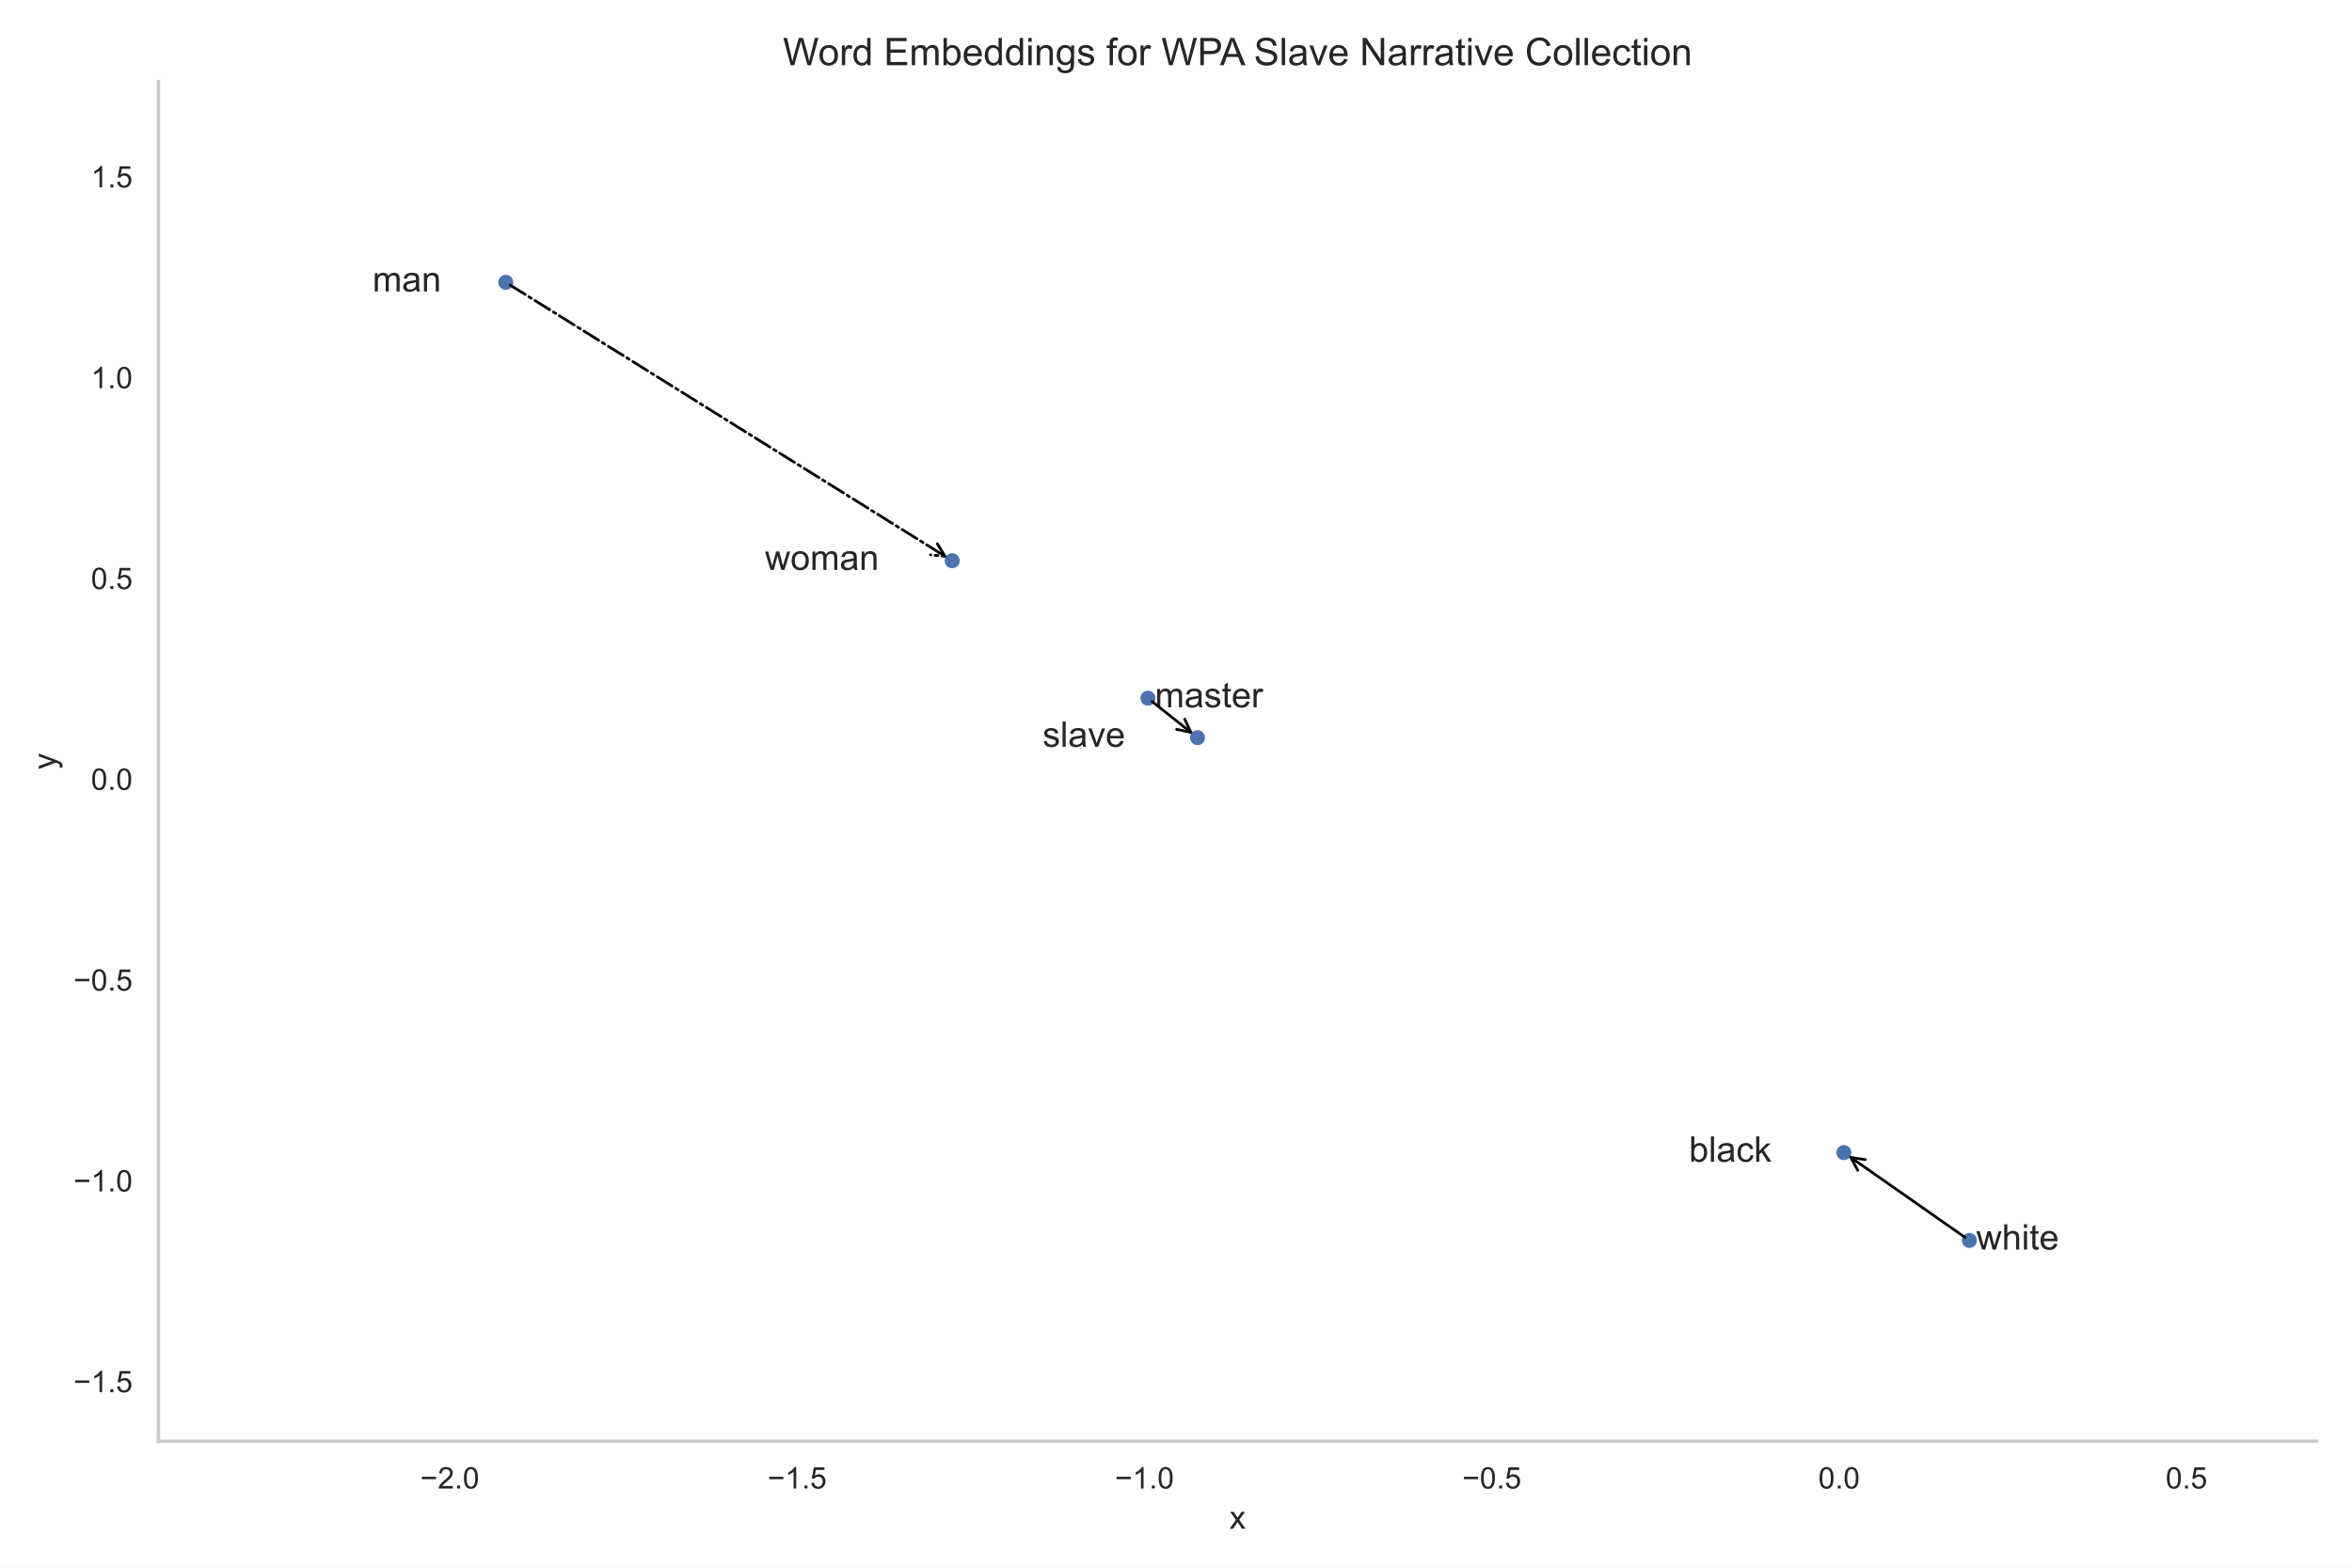
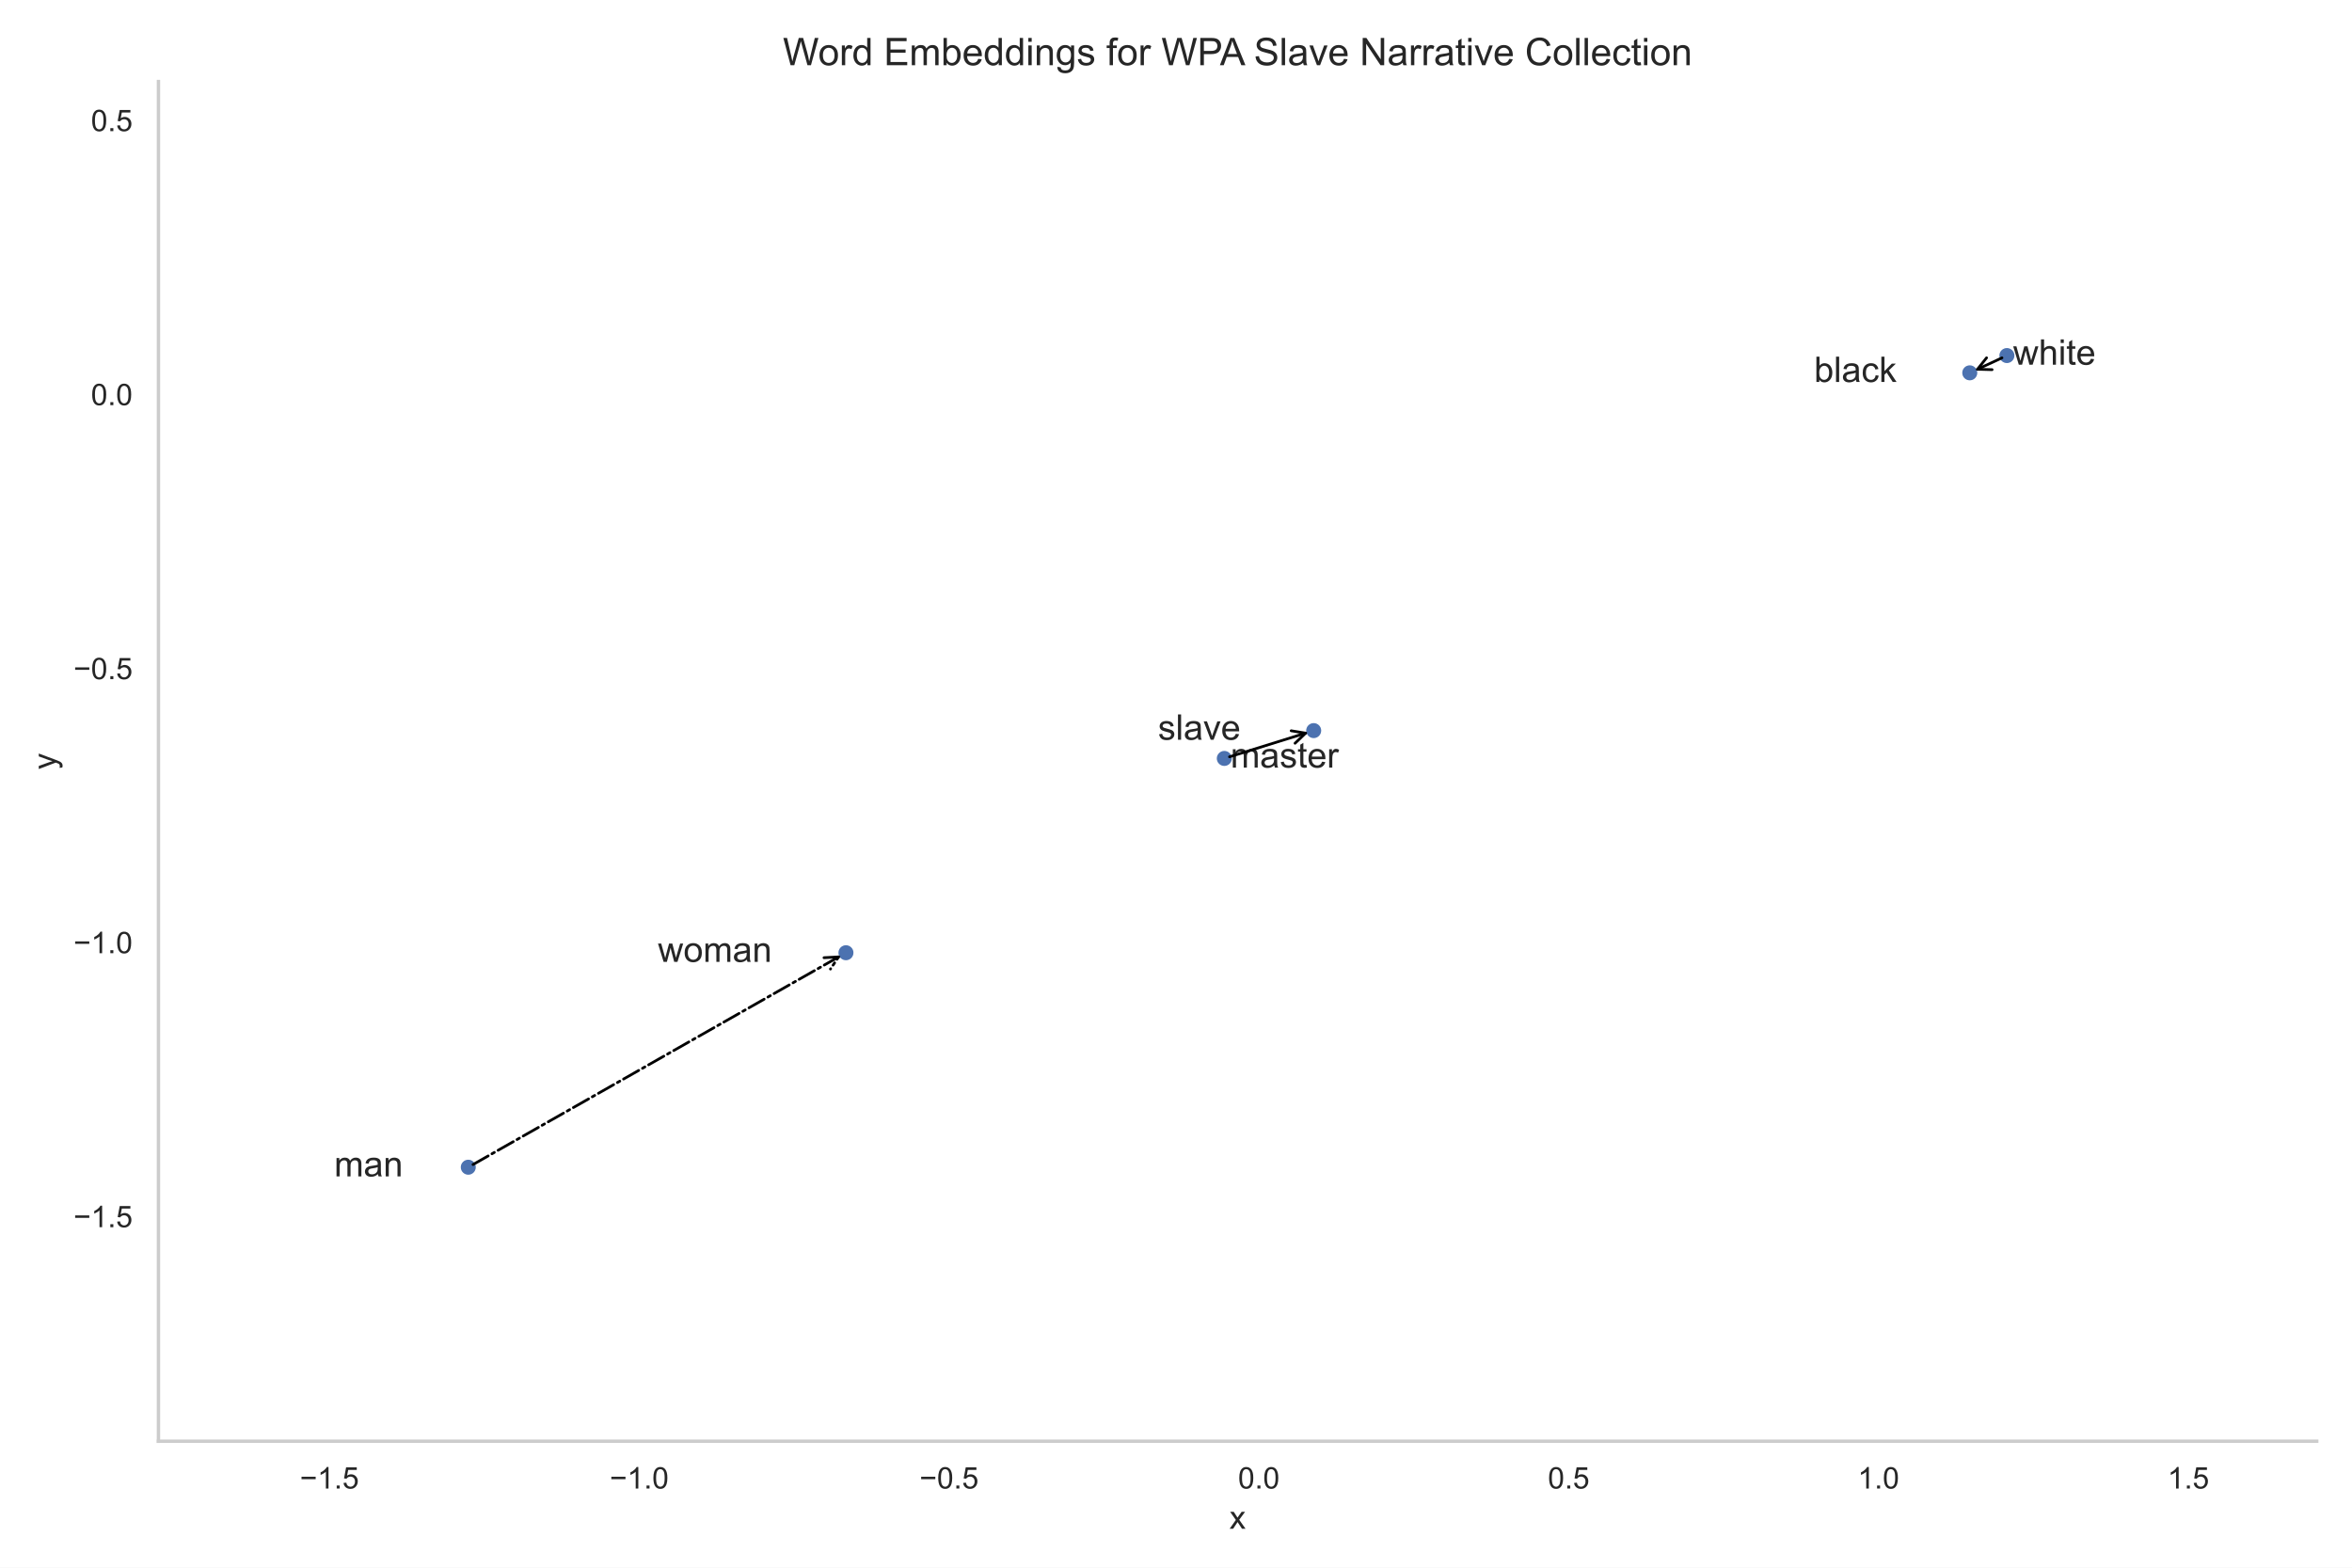
<svg xmlns="http://www.w3.org/2000/svg" xmlns:xlink="http://www.w3.org/1999/xlink" width="864pt" height="576pt" viewBox="0 0 864 576" version="1.1">
  <defs>
    <style type="text/css">*{stroke-linejoin: round; stroke-linecap: butt}</style>
  </defs>
  <g id="figure_1">
    <g id="patch_1">
      <path d="M 0 576  L 864 576  L 864 0  L 0 0  z " style="fill: #ffffff" />
    </g>
    <g id="axes_1">
      <g id="patch_2">
        <path d="M 58.21 529.54  L 851.04 529.54  L 851.04 29.96  L 58.21 29.96  z " style="fill: #ffffff" />
      </g>
      <g id="matplotlib.axis_1">
        <g id="xtick_1">
          <g id="text_1">
-             <g style="fill: #262626" transform="translate(154.3795 546.9136)scale(0.11 -0.11)">
+             <g style="fill: #262626" transform="translate(110.1523 546.9136)scale(0.11 -0.11)">
              <defs>
                <path id="ArialMT-2212" d="M 3381 1997  L 356 1997  L 356 2522  L 3381 2522  L 3381 1997  z " transform="scale(0.015625)" />
-                 <path id="ArialMT-32" d="M 3222 541  L 3222 0  L 194 0  Q 188 203 259 391  Q 375 700 629 1000  Q 884 1300 1366 1694  Q 2113 2306 2375 2664  Q 2638 3022 2638 3341  Q 2638 3675 2398 3904  Q 2159 4134 1775 4134  Q 1369 4134 1125 3890  Q 881 3647 878 3216  L 300 3275  Q 359 3922 746 4261  Q 1134 4600 1788 4600  Q 2447 4600 2831 4234  Q 3216 3869 3216 3328  Q 3216 3053 3103 2787  Q 2991 2522 2730 2228  Q 2469 1934 1863 1422  Q 1356 997 1212 845  Q 1069 694 975 541  L 3222 541  z " transform="scale(0.015625)" />
+                 <path id="ArialMT-31" d="M 2384 0  L 1822 0  L 1822 3584  Q 1619 3391 1289 3197  Q 959 3003 697 2906  L 697 3450  Q 1169 3672 1522 3987  Q 1875 4303 2022 4600  L 2384 4600  L 2384 0  z " transform="scale(0.015625)" />
                <path id="ArialMT-2e" d="M 581 0  L 581 641  L 1222 641  L 1222 0  L 581 0  z " transform="scale(0.015625)" />
+                 <path id="ArialMT-35" d="M 266 1200  L 856 1250  Q 922 819 1161 601  Q 1400 384 1738 384  Q 2144 384 2425 690  Q 2706 997 2706 1503  Q 2706 1984 2436 2262  Q 2166 2541 1728 2541  Q 1456 2541 1237 2417  Q 1019 2294 894 2097  L 366 2166  L 809 4519  L 3088 4519  L 3088 3981  L 1259 3981  L 1013 2750  Q 1425 3038 1878 3038  Q 2478 3038 2890 2622  Q 3303 2206 3303 1553  Q 3303 931 2941 478  Q 2500 -78 1738 -78  Q 1113 -78 717 272  Q 322 622 266 1200  z " transform="scale(0.015625)" />
+               </defs>
+               <use xlink:href="#ArialMT-2212" />
+               <use xlink:href="#ArialMT-31" x="58.398" />
+               <use xlink:href="#ArialMT-2e" x="114.014" />
+               <use xlink:href="#ArialMT-35" x="141.797" />
+             </g>
+           </g>
+         </g>
+         <g id="xtick_2">
+           <g id="text_2">
+             <g style="fill: #262626" transform="translate(223.963 546.9136)scale(0.11 -0.11)">
+               <defs>
                <path id="ArialMT-30" d="M 266 2259  Q 266 3072 433 3567  Q 600 4063 929 4331  Q 1259 4600 1759 4600  Q 2128 4600 2406 4451  Q 2684 4303 2865 4023  Q 3047 3744 3150 3342  Q 3253 2941 3253 2259  Q 3253 1453 3087 958  Q 2922 463 2592 192  Q 2263 -78 1759 -78  Q 1097 -78 719 397  Q 266 969 266 2259  z M 844 2259  Q 844 1131 1108 757  Q 1372 384 1759 384  Q 2147 384 2411 759  Q 2675 1134 2675 2259  Q 2675 3391 2411 3762  Q 2147 4134 1753 4134  Q 1366 4134 1134 3806  Q 844 3388 844 2259  z " transform="scale(0.015625)" />
              </defs>
              <use xlink:href="#ArialMT-2212" />
-               <use xlink:href="#ArialMT-32" x="58.398" />
+               <use xlink:href="#ArialMT-31" x="58.398" />
              <use xlink:href="#ArialMT-2e" x="114.014" />
              <use xlink:href="#ArialMT-30" x="141.797" />
-             </g>
-           </g>
-         </g>
-         <g id="xtick_2">
-           <g id="text_2">
-             <g style="fill: #262626" transform="translate(281.9705 546.9136)scale(0.11 -0.11)">
-               <defs>
-                 <path id="ArialMT-31" d="M 2384 0  L 1822 0  L 1822 3584  Q 1619 3391 1289 3197  Q 959 3003 697 2906  L 697 3450  Q 1169 3672 1522 3987  Q 1875 4303 2022 4600  L 2384 4600  L 2384 0  z " transform="scale(0.015625)" />
-                 <path id="ArialMT-35" d="M 266 1200  L 856 1250  Q 922 819 1161 601  Q 1400 384 1738 384  Q 2144 384 2425 690  Q 2706 997 2706 1503  Q 2706 1984 2436 2262  Q 2166 2541 1728 2541  Q 1456 2541 1237 2417  Q 1019 2294 894 2097  L 366 2166  L 809 4519  L 3088 4519  L 3088 3981  L 1259 3981  L 1013 2750  Q 1425 3038 1878 3038  Q 2478 3038 2890 2622  Q 3303 2206 3303 1553  Q 3303 931 2941 478  Q 2500 -78 1738 -78  Q 1113 -78 717 272  Q 322 622 266 1200  z " transform="scale(0.015625)" />
-               </defs>
-               <use xlink:href="#ArialMT-2212" />
-               <use xlink:href="#ArialMT-31" x="58.398" />
-               <use xlink:href="#ArialMT-2e" x="114.014" />
-               <use xlink:href="#ArialMT-35" x="141.797" />
            </g>
          </g>
        </g>
        <g id="xtick_3">
          <g id="text_3">
-             <g style="fill: #262626" transform="translate(409.5614 546.9136)scale(0.11 -0.11)">
-               <use xlink:href="#ArialMT-2212" />
-               <use xlink:href="#ArialMT-31" x="58.398" />
-               <use xlink:href="#ArialMT-2e" x="114.014" />
-               <use xlink:href="#ArialMT-30" x="141.797" />
+             <g style="fill: #262626" transform="translate(337.7737 546.9136)scale(0.11 -0.11)">
+               <use xlink:href="#ArialMT-2212" />
+               <use xlink:href="#ArialMT-30" x="58.398" />
+               <use xlink:href="#ArialMT-2e" x="114.014" />
+               <use xlink:href="#ArialMT-35" x="141.797" />
            </g>
          </g>
        </g>
        <g id="xtick_4">
          <g id="text_4">
-             <g style="fill: #262626" transform="translate(537.1524 546.9136)scale(0.11 -0.11)">
-               <use xlink:href="#ArialMT-2212" />
-               <use xlink:href="#ArialMT-30" x="58.398" />
-               <use xlink:href="#ArialMT-2e" x="114.014" />
-               <use xlink:href="#ArialMT-35" x="141.797" />
+             <g style="fill: #262626" transform="translate(454.7968 546.9136)scale(0.11 -0.11)">
+               <use xlink:href="#ArialMT-30" />
+               <use xlink:href="#ArialMT-2e" x="55.615" />
+               <use xlink:href="#ArialMT-30" x="83.398" />
            </g>
          </g>
        </g>
        <g id="xtick_5">
          <g id="text_5">
-             <g style="fill: #262626" transform="translate(667.9558 546.9136)scale(0.11 -0.11)">
+             <g style="fill: #262626" transform="translate(568.6075 546.9136)scale(0.11 -0.11)">
              <use xlink:href="#ArialMT-30" />
              <use xlink:href="#ArialMT-2e" x="55.615" />
-               <use xlink:href="#ArialMT-30" x="83.398" />
+               <use xlink:href="#ArialMT-35" x="83.398" />
            </g>
          </g>
        </g>
        <g id="xtick_6">
          <g id="text_6">
-             <g style="fill: #262626" transform="translate(795.5467 546.9136)scale(0.11 -0.11)">
-               <use xlink:href="#ArialMT-30" />
+             <g style="fill: #262626" transform="translate(682.4183 546.9136)scale(0.11 -0.11)">
+               <use xlink:href="#ArialMT-31" />
+               <use xlink:href="#ArialMT-2e" x="55.615" />
+               <use xlink:href="#ArialMT-30" x="83.398" />
+             </g>
+           </g>
+         </g>
+         <g id="xtick_7">
+           <g id="text_7">
+             <g style="fill: #262626" transform="translate(796.229 546.9136)scale(0.11 -0.11)">
+               <use xlink:href="#ArialMT-31" />
              <use xlink:href="#ArialMT-2e" x="55.615" />
              <use xlink:href="#ArialMT-35" x="83.398" />
            </g>
          </g>
        </g>
-         <g id="text_7">
+         <g id="text_8">
          <g style="fill: #262626" transform="translate(451.625 561.6892)scale(0.12 -0.12)">
            <defs>
              <path id="ArialMT-78" d="M 47 0  L 1259 1725  L 138 3319  L 841 3319  L 1350 2541  Q 1494 2319 1581 2169  Q 1719 2375 1834 2534  L 2394 3319  L 3066 3319  L 1919 1756  L 3153 0  L 2463 0  L 1781 1031  L 1600 1309  L 728 0  L 47 0  z " transform="scale(0.015625)" />
            </defs>
            <use xlink:href="#ArialMT-78" />
          </g>
        </g>
      </g>
      <g id="matplotlib.axis_2">
        <g id="ytick_1">
-           <g id="text_8">
-             <g style="fill: #262626" transform="translate(26.99531 511.5315)scale(0.11 -0.11)">
+           <g id="text_9">
+             <g style="fill: #262626" transform="translate(26.99531 450.8985)scale(0.11 -0.11)">
              <use xlink:href="#ArialMT-2212" />
              <use xlink:href="#ArialMT-31" x="58.398" />
              <use xlink:href="#ArialMT-2e" x="114.014" />
              <use xlink:href="#ArialMT-35" x="141.797" />
            </g>
          </g>
        </g>
        <g id="ytick_2">
-           <g id="text_9">
-             <g style="fill: #262626" transform="translate(26.99531 437.7555)scale(0.11 -0.11)">
+           <g id="text_10">
+             <g style="fill: #262626" transform="translate(26.99531 350.2192)scale(0.11 -0.11)">
              <use xlink:href="#ArialMT-2212" />
              <use xlink:href="#ArialMT-31" x="58.398" />
              <use xlink:href="#ArialMT-2e" x="114.014" />
              <use xlink:href="#ArialMT-30" x="141.797" />
            </g>
          </g>
        </g>
        <g id="ytick_3">
-           <g id="text_10">
-             <g style="fill: #262626" transform="translate(26.99531 363.9795)scale(0.11 -0.11)">
+           <g id="text_11">
+             <g style="fill: #262626" transform="translate(26.99531 249.5398)scale(0.11 -0.11)">
              <use xlink:href="#ArialMT-2212" />
              <use xlink:href="#ArialMT-30" x="58.398" />
              <use xlink:href="#ArialMT-2e" x="114.014" />
              <use xlink:href="#ArialMT-35" x="141.797" />
            </g>
          </g>
        </g>
        <g id="ytick_4">
-           <g id="text_11">
-             <g style="fill: #262626" transform="translate(33.42 290.2035)scale(0.11 -0.11)">
+           <g id="text_12">
+             <g style="fill: #262626" transform="translate(33.42 148.8605)scale(0.11 -0.11)">
              <use xlink:href="#ArialMT-30" />
              <use xlink:href="#ArialMT-2e" x="55.615" />
              <use xlink:href="#ArialMT-30" x="83.398" />
            </g>
          </g>
        </g>
        <g id="ytick_5">
-           <g id="text_12">
-             <g style="fill: #262626" transform="translate(33.42 216.4275)scale(0.11 -0.11)">
+           <g id="text_13">
+             <g style="fill: #262626" transform="translate(33.42 48.18119)scale(0.11 -0.11)">
              <use xlink:href="#ArialMT-30" />
              <use xlink:href="#ArialMT-2e" x="55.615" />
              <use xlink:href="#ArialMT-35" x="83.398" />
            </g>
          </g>
        </g>
-         <g id="ytick_6">
-           <g id="text_13">
-             <g style="fill: #262626" transform="translate(33.42 142.6515)scale(0.11 -0.11)">
-               <use xlink:href="#ArialMT-31" />
-               <use xlink:href="#ArialMT-2e" x="55.615" />
-               <use xlink:href="#ArialMT-30" x="83.398" />
-             </g>
-           </g>
-         </g>
-         <g id="ytick_7">
-           <g id="text_14">
-             <g style="fill: #262626" transform="translate(33.42 68.87555)scale(0.11 -0.11)">
-               <use xlink:href="#ArialMT-31" />
-               <use xlink:href="#ArialMT-2e" x="55.615" />
-               <use xlink:href="#ArialMT-35" x="83.398" />
-             </g>
-           </g>
-         </g>
-         <g id="text_15">
+         <g id="text_14">
          <g style="fill: #262626" transform="translate(20.46969 282.75)rotate(-90)scale(0.12 -0.12)">
            <defs>
              <path id="ArialMT-79" d="M 397 -1278  L 334 -750  Q 519 -800 656 -800  Q 844 -800 956 -737  Q 1069 -675 1141 -563  Q 1194 -478 1313 -144  Q 1328 -97 1363 -6  L 103 3319  L 709 3319  L 1400 1397  Q 1534 1031 1641 628  Q 1738 1016 1872 1384  L 2581 3319  L 3144 3319  L 1881 -56  Q 1678 -603 1566 -809  Q 1416 -1088 1222 -1217  Q 1028 -1347 759 -1347  Q 597 -1347 397 -1278  z " transform="scale(0.015625)" />
            </defs>
            <use xlink:href="#ArialMT-79" />
          </g>
        </g>
      </g>
      <g id="PathCollection_1">
        <defs>
-           <path id="m5bfdd19af2" d="M 0 3  C 0.796 3 1.559 2.684 2.121 2.121  C 2.684 1.559 3 0.796 3 0  C 3 -0.796 2.684 -1.559 2.121 -2.121  C 1.559 -2.684 0.796 -3 0 -3  C -0.796 -3 -1.559 -2.684 -2.121 -2.121  C -2.684 -1.559 -3 -0.796 -3 0  C -3 0.796 -2.684 1.559 -2.121 2.121  C -1.559 2.684 -0.796 3 0 3  z " style="stroke: #ffffff; stroke-width: 0.48" />
+           <path id="m651e67e401" d="M 0 3  C 0.796 3 1.559 2.684 2.121 2.121  C 2.684 1.559 3 0.796 3 0  C 3 -0.796 2.684 -1.559 2.121 -2.121  C 1.559 -2.684 0.796 -3 0 -3  C -0.796 -3 -1.559 -2.684 -2.121 -2.121  C -2.684 -1.559 -3 -0.796 -3 0  C -3 0.796 -2.684 1.559 -2.121 2.121  C -1.559 2.684 -0.796 3 0 3  z " style="stroke: #ffffff; stroke-width: 0.48" />
        </defs>
-         <g clip-path="url(#pef86736c5f)">
-           <use xlink:href="#m5bfdd19af2" x="723.449" y="455.764" style="fill: #4c72b0; stroke: #ffffff; stroke-width: 0.48" />
-           <use xlink:href="#m5bfdd19af2" x="439.91" y="271.022" style="fill: #4c72b0; stroke: #ffffff; stroke-width: 0.48" />
-           <use xlink:href="#m5bfdd19af2" x="421.686" y="256.53" style="fill: #4c72b0; stroke: #ffffff; stroke-width: 0.48" />
-           <use xlink:href="#m5bfdd19af2" x="677.337" y="423.486" style="fill: #4c72b0; stroke: #ffffff; stroke-width: 0.48" />
-           <use xlink:href="#m5bfdd19af2" x="185.801" y="103.736" style="fill: #4c72b0; stroke: #ffffff; stroke-width: 0.48" />
-           <use xlink:href="#m5bfdd19af2" x="349.783" y="206.021" style="fill: #4c72b0; stroke: #ffffff; stroke-width: 0.48" />
+         <g clip-path="url(#pf5abe531c2)">
+           <use xlink:href="#m651e67e401" x="737.229" y="130.639" style="fill: #4c72b0; stroke: #ffffff; stroke-width: 0.48" />
+           <use xlink:href="#m651e67e401" x="482.58" y="268.439" style="fill: #4c72b0; stroke: #ffffff; stroke-width: 0.48" />
+           <use xlink:href="#m651e67e401" x="449.75" y="278.664" style="fill: #4c72b0; stroke: #ffffff; stroke-width: 0.48" />
+           <use xlink:href="#m651e67e401" x="723.587" y="136.985" style="fill: #4c72b0; stroke: #ffffff; stroke-width: 0.48" />
+           <use xlink:href="#m651e67e401" x="172.021" y="428.861" style="fill: #4c72b0; stroke: #ffffff; stroke-width: 0.48" />
+           <use xlink:href="#m651e67e401" x="310.759" y="350.054" style="fill: #4c72b0; stroke: #ffffff; stroke-width: 0.48" />
        </g>
      </g>
      <g id="patch_3">
        <path d="M 58.21 529.54  L 58.21 29.96  " style="fill: none; stroke: #cccccc; stroke-width: 1.25; stroke-linejoin: miter; stroke-linecap: square" />
      </g>
      <g id="patch_4">
        <path d="M 58.21 529.54  L 851.04 529.54  " style="fill: none; stroke: #cccccc; stroke-width: 1.25; stroke-linejoin: miter; stroke-linecap: square" />
      </g>
-       <g id="text_16">
-         <g style="fill: #262626" transform="translate(726.0008 459.1247)scale(0.13 -0.13)">
+       <g id="text_15">
+         <g style="fill: #262626" transform="translate(739.5055 134)scale(0.13 -0.13)">
          <defs>
            <path id="ArialMT-77" d="M 1034 0  L 19 3319  L 600 3319  L 1128 1403  L 1325 691  Q 1338 744 1497 1375  L 2025 3319  L 2603 3319  L 3100 1394  L 3266 759  L 3456 1400  L 4025 3319  L 4572 3319  L 3534 0  L 2950 0  L 2422 1988  L 2294 2553  L 1622 0  L 1034 0  z " transform="scale(0.015625)" />
            <path id="ArialMT-68" d="M 422 0  L 422 4581  L 984 4581  L 984 2938  Q 1378 3394 1978 3394  Q 2347 3394 2619 3248  Q 2891 3103 3008 2847  Q 3125 2591 3125 2103  L 3125 0  L 2563 0  L 2563 2103  Q 2563 2525 2380 2717  Q 2197 2909 1863 2909  Q 1613 2909 1392 2779  Q 1172 2650 1078 2428  Q 984 2206 984 1816  L 984 0  L 422 0  z " transform="scale(0.015625)" />
            <path id="ArialMT-69" d="M 425 3934  L 425 4581  L 988 4581  L 988 3934  L 425 3934  z M 425 0  L 425 3319  L 988 3319  L 988 0  L 425 0  z " transform="scale(0.015625)" />
            <path id="ArialMT-74" d="M 1650 503  L 1731 6  Q 1494 -44 1306 -44  Q 1000 -44 831 53  Q 663 150 594 308  Q 525 466 525 972  L 525 2881  L 113 2881  L 113 3319  L 525 3319  L 525 4141  L 1084 4478  L 1084 3319  L 1650 3319  L 1650 2881  L 1084 2881  L 1084 941  Q 1084 700 1114 631  Q 1144 563 1211 522  Q 1278 481 1403 481  Q 1497 481 1650 503  z " transform="scale(0.015625)" />
            <path id="ArialMT-65" d="M 2694 1069  L 3275 997  Q 3138 488 2766 206  Q 2394 -75 1816 -75  Q 1088 -75 661 373  Q 234 822 234 1631  Q 234 2469 665 2931  Q 1097 3394 1784 3394  Q 2450 3394 2872 2941  Q 3294 2488 3294 1666  Q 3294 1616 3291 1516  L 816 1516  Q 847 969 1125 678  Q 1403 388 1819 388  Q 2128 388 2347 550  Q 2566 713 2694 1069  z M 847 1978  L 2700 1978  Q 2663 2397 2488 2606  Q 2219 2931 1791 2931  Q 1403 2931 1139 2672  Q 875 2413 847 1978  z " transform="scale(0.015625)" />
          </defs>
          <use xlink:href="#ArialMT-77" />
          <use xlink:href="#ArialMT-68" x="72.217" />
          <use xlink:href="#ArialMT-69" x="127.832" />
          <use xlink:href="#ArialMT-74" x="150.049" />
          <use xlink:href="#ArialMT-65" x="177.832" />
        </g>
      </g>
-       <g id="text_17">
-         <g style="fill: #262626" transform="translate(382.9998 274.383)scale(0.13 -0.13)">
+       <g id="text_16">
+         <g style="fill: #262626" transform="translate(425.394 271.7996)scale(0.13 -0.13)">
          <defs>
            <path id="ArialMT-73" d="M 197 991  L 753 1078  Q 800 744 1014 566  Q 1228 388 1613 388  Q 2000 388 2187 545  Q 2375 703 2375 916  Q 2375 1106 2209 1216  Q 2094 1291 1634 1406  Q 1016 1563 777 1677  Q 538 1791 414 1992  Q 291 2194 291 2438  Q 291 2659 392 2848  Q 494 3038 669 3163  Q 800 3259 1026 3326  Q 1253 3394 1513 3394  Q 1903 3394 2198 3281  Q 2494 3169 2634 2976  Q 2775 2784 2828 2463  L 2278 2388  Q 2241 2644 2061 2787  Q 1881 2931 1553 2931  Q 1166 2931 1000 2803  Q 834 2675 834 2503  Q 834 2394 903 2306  Q 972 2216 1119 2156  Q 1203 2125 1616 2013  Q 2213 1853 2448 1751  Q 2684 1650 2818 1456  Q 2953 1263 2953 975  Q 2953 694 2789 445  Q 2625 197 2315 61  Q 2006 -75 1616 -75  Q 969 -75 630 194  Q 291 463 197 991  z " transform="scale(0.015625)" />
            <path id="ArialMT-6c" d="M 409 0  L 409 4581  L 972 4581  L 972 0  L 409 0  z " transform="scale(0.015625)" />
            <path id="ArialMT-61" d="M 2588 409  Q 2275 144 1986 34  Q 1697 -75 1366 -75  Q 819 -75 525 192  Q 231 459 231 875  Q 231 1119 342 1320  Q 453 1522 633 1644  Q 813 1766 1038 1828  Q 1203 1872 1538 1913  Q 2219 1994 2541 2106  Q 2544 2222 2544 2253  Q 2544 2597 2384 2738  Q 2169 2928 1744 2928  Q 1347 2928 1158 2789  Q 969 2650 878 2297  L 328 2372  Q 403 2725 575 2942  Q 747 3159 1072 3276  Q 1397 3394 1825 3394  Q 2250 3394 2515 3294  Q 2781 3194 2906 3042  Q 3031 2891 3081 2659  Q 3109 2516 3109 2141  L 3109 1391  Q 3109 606 3145 398  Q 3181 191 3288 0  L 2700 0  Q 2613 175 2588 409  z M 2541 1666  Q 2234 1541 1622 1453  Q 1275 1403 1131 1340  Q 988 1278 909 1158  Q 831 1038 831 891  Q 831 666 1001 516  Q 1172 366 1500 366  Q 1825 366 2078 508  Q 2331 650 2450 897  Q 2541 1088 2541 1459  L 2541 1666  z " transform="scale(0.015625)" />
            <path id="ArialMT-76" d="M 1344 0  L 81 3319  L 675 3319  L 1388 1331  Q 1503 1009 1600 663  Q 1675 925 1809 1294  L 2547 3319  L 3125 3319  L 1869 0  L 1344 0  z " transform="scale(0.015625)" />
          </defs>
          <use xlink:href="#ArialMT-73" />
          <use xlink:href="#ArialMT-6c" x="50" />
          <use xlink:href="#ArialMT-61" x="72.217" />
          <use xlink:href="#ArialMT-76" x="127.832" />
          <use xlink:href="#ArialMT-65" x="177.832" />
        </g>
      </g>
-       <g id="text_18">
-         <g style="fill: #262626" transform="translate(424.2376 259.8906)scale(0.13 -0.13)">
+       <g id="text_17">
+         <g style="fill: #262626" transform="translate(452.0261 282.025)scale(0.13 -0.13)">
          <defs>
            <path id="ArialMT-6d" d="M 422 0  L 422 3319  L 925 3319  L 925 2853  Q 1081 3097 1340 3245  Q 1600 3394 1931 3394  Q 2300 3394 2536 3241  Q 2772 3088 2869 2813  Q 3263 3394 3894 3394  Q 4388 3394 4653 3120  Q 4919 2847 4919 2278  L 4919 0  L 4359 0  L 4359 2091  Q 4359 2428 4304 2576  Q 4250 2725 4106 2815  Q 3963 2906 3769 2906  Q 3419 2906 3187 2673  Q 2956 2441 2956 1928  L 2956 0  L 2394 0  L 2394 2156  Q 2394 2531 2256 2718  Q 2119 2906 1806 2906  Q 1569 2906 1367 2781  Q 1166 2656 1075 2415  Q 984 2175 984 1722  L 984 0  L 422 0  z " transform="scale(0.015625)" />
            <path id="ArialMT-72" d="M 416 0  L 416 3319  L 922 3319  L 922 2816  Q 1116 3169 1280 3281  Q 1444 3394 1641 3394  Q 1925 3394 2219 3213  L 2025 2691  Q 1819 2813 1613 2813  Q 1428 2813 1281 2702  Q 1134 2591 1072 2394  Q 978 2094 978 1738  L 978 0  L 416 0  z " transform="scale(0.015625)" />
          </defs>
          <use xlink:href="#ArialMT-6d" />
          <use xlink:href="#ArialMT-61" x="83.301" />
          <use xlink:href="#ArialMT-73" x="138.916" />
          <use xlink:href="#ArialMT-74" x="188.916" />
          <use xlink:href="#ArialMT-65" x="216.699" />
          <use xlink:href="#ArialMT-72" x="272.314" />
        </g>
      </g>
-       <g id="text_19">
-         <g style="fill: #262626" transform="translate(620.4263 426.8471)scale(0.13 -0.13)">
+       <g id="text_18">
+         <g style="fill: #262626" transform="translate(666.4008 140.3462)scale(0.13 -0.13)">
          <defs>
            <path id="ArialMT-62" d="M 941 0  L 419 0  L 419 4581  L 981 4581  L 981 2947  Q 1338 3394 1891 3394  Q 2197 3394 2470 3270  Q 2744 3147 2920 2923  Q 3097 2700 3197 2384  Q 3297 2069 3297 1709  Q 3297 856 2875 390  Q 2453 -75 1863 -75  Q 1275 -75 941 416  L 941 0  z M 934 1684  Q 934 1088 1097 822  Q 1363 388 1816 388  Q 2184 388 2453 708  Q 2722 1028 2722 1663  Q 2722 2313 2464 2622  Q 2206 2931 1841 2931  Q 1472 2931 1203 2611  Q 934 2291 934 1684  z " transform="scale(0.015625)" />
            <path id="ArialMT-63" d="M 2588 1216  L 3141 1144  Q 3050 572 2676 248  Q 2303 -75 1759 -75  Q 1078 -75 664 370  Q 250 816 250 1647  Q 250 2184 428 2587  Q 606 2991 970 3192  Q 1334 3394 1763 3394  Q 2303 3394 2647 3120  Q 2991 2847 3088 2344  L 2541 2259  Q 2463 2594 2264 2762  Q 2066 2931 1784 2931  Q 1359 2931 1093 2626  Q 828 2322 828 1663  Q 828 994 1084 691  Q 1341 388 1753 388  Q 2084 388 2306 591  Q 2528 794 2588 1216  z " transform="scale(0.015625)" />
            <path id="ArialMT-6b" d="M 425 0  L 425 4581  L 988 4581  L 988 1969  L 2319 3319  L 3047 3319  L 1778 2088  L 3175 0  L 2481 0  L 1384 1697  L 988 1316  L 988 0  L 425 0  z " transform="scale(0.015625)" />
          </defs>
          <use xlink:href="#ArialMT-62" />
          <use xlink:href="#ArialMT-6c" x="55.615" />
          <use xlink:href="#ArialMT-61" x="77.832" />
          <use xlink:href="#ArialMT-63" x="133.447" />
          <use xlink:href="#ArialMT-6b" x="183.447" />
        </g>
      </g>
-       <g id="text_20">
-         <g style="fill: #262626" transform="translate(136.8189 107.0967)scale(0.13 -0.13)">
+       <g id="text_19">
+         <g style="fill: #262626" transform="translate(122.763 432.2214)scale(0.13 -0.13)">
          <defs>
            <path id="ArialMT-6e" d="M 422 0  L 422 3319  L 928 3319  L 928 2847  Q 1294 3394 1984 3394  Q 2284 3394 2536 3286  Q 2788 3178 2913 3003  Q 3038 2828 3088 2588  Q 3119 2431 3119 2041  L 3119 0  L 2556 0  L 2556 2019  Q 2556 2363 2490 2533  Q 2425 2703 2258 2804  Q 2091 2906 1866 2906  Q 1506 2906 1245 2678  Q 984 2450 984 1813  L 984 0  L 422 0  z " transform="scale(0.015625)" />
          </defs>
          <use xlink:href="#ArialMT-6d" />
          <use xlink:href="#ArialMT-61" x="83.301" />
          <use xlink:href="#ArialMT-6e" x="138.916" />
        </g>
      </g>
-       <g id="text_21">
-         <g style="fill: #262626" transform="translate(280.9801 209.3816)scale(0.13 -0.13)">
+       <g id="text_20">
+         <g style="fill: #262626" transform="translate(241.6803 353.4148)scale(0.13 -0.13)">
          <defs>
            <path id="ArialMT-6f" d="M 213 1659  Q 213 2581 725 3025  Q 1153 3394 1769 3394  Q 2453 3394 2887 2945  Q 3322 2497 3322 1706  Q 3322 1066 3130 698  Q 2938 331 2570 128  Q 2203 -75 1769 -75  Q 1072 -75 642 372  Q 213 819 213 1659  z M 791 1659  Q 791 1022 1069 705  Q 1347 388 1769 388  Q 2188 388 2466 706  Q 2744 1025 2744 1678  Q 2744 2294 2464 2611  Q 2184 2928 1769 2928  Q 1347 2928 1069 2612  Q 791 2297 791 1659  z " transform="scale(0.015625)" />
          </defs>
          <use xlink:href="#ArialMT-77" />
          <use xlink:href="#ArialMT-6f" x="72.217" />
          <use xlink:href="#ArialMT-6d" x="127.832" />
          <use xlink:href="#ArialMT-61" x="211.133" />
          <use xlink:href="#ArialMT-6e" x="266.748" />
        </g>
      </g>
      <g id="patch_5">
-         <path d="M 721.808 454.615  Q 700.391 439.624 679.889 425.273  " style="fill: none; stroke: #000000; stroke-linecap: round" />
-         <path d="M 682.445 429.992  L 679.889 425.273  L 685.198 426.06  " style="fill: none; stroke: #000000; stroke-linecap: round" />
+         <path d="M 735.414 131.484  Q 730.409 133.812 726.417 135.669  " style="fill: none; stroke: #000000; stroke-linecap: round" />
+         <path d="M 731.781 135.821  L 726.417 135.669  L 729.757 131.468  " style="fill: none; stroke: #000000; stroke-linecap: round" />
      </g>
      <g id="patch_6">
-         <path d="M 423.25 257.774  Q 430.798 263.776 437.471 269.083  " style="fill: none; stroke: #000000; stroke-linecap: round" />
-         <path d="M 435.208 264.217  L 437.471 269.083  L 432.22 267.974  " style="fill: none; stroke: #000000; stroke-linecap: round" />
+         <path d="M 451.661 278.069  Q 466.168 273.551 479.607 269.365  " style="fill: none; stroke: #000000; stroke-linecap: round" />
+         <path d="M 474.31 268.501  L 479.607 269.365  L 475.737 273.084  " style="fill: none; stroke: #000000; stroke-linecap: round" />
      </g>
      <g id="patch_7">
-         <path d="M 187.5 104.796  Q 267.793 154.879 347.138 204.371  " style="fill: none; stroke-dasharray: 6.4,1.6,1,1.6; stroke-dashoffset: 0; stroke: #000000; stroke-linecap: round" />
-         <path d="M 344.336 199.794  L 347.138 204.371  L 341.795 203.867  " style="fill: none; stroke-dasharray: 6.4,1.6,1,1.6; stroke-dashoffset: 0; stroke: #000000; stroke-linecap: round" />
-       </g>
-       <g id="text_22">
+         <path d="M 173.761 427.872  Q 241.392 389.456 308.052 351.592  " style="fill: none; stroke-dasharray: 6.4,1.6,1,1.6; stroke-dashoffset: 0; stroke: #000000; stroke-linecap: round" />
+         <path d="M 302.693 351.876  L 308.052 351.592  L 305.063 356.049  " style="fill: none; stroke-dasharray: 6.4,1.6,1,1.6; stroke-dashoffset: 0; stroke: #000000; stroke-linecap: round" />
+       </g>
+       <g id="text_21">
        <g style="fill: #262626" transform="translate(287.5908 23.96)scale(0.14 -0.14)">
          <defs>
            <path id="ArialMT-57" d="M 1294 0  L 78 4581  L 700 4581  L 1397 1578  Q 1509 1106 1591 641  Q 1766 1375 1797 1488  L 2669 4581  L 3400 4581  L 4056 2263  Q 4303 1400 4413 641  Q 4500 1075 4641 1638  L 5359 4581  L 5969 4581  L 4713 0  L 4128 0  L 3163 3491  Q 3041 3928 3019 4028  Q 2947 3713 2884 3491  L 1913 0  L 1294 0  z " transform="scale(0.015625)" />
            <path id="ArialMT-64" d="M 2575 0  L 2575 419  Q 2259 -75 1647 -75  Q 1250 -75 917 144  Q 584 363 401 755  Q 219 1147 219 1656  Q 219 2153 384 2558  Q 550 2963 881 3178  Q 1213 3394 1622 3394  Q 1922 3394 2156 3267  Q 2391 3141 2538 2938  L 2538 4581  L 3097 4581  L 3097 0  L 2575 0  z M 797 1656  Q 797 1019 1065 703  Q 1334 388 1700 388  Q 2069 388 2326 689  Q 2584 991 2584 1609  Q 2584 2291 2321 2609  Q 2059 2928 1675 2928  Q 1300 2928 1048 2622  Q 797 2316 797 1656  z " transform="scale(0.015625)" />
            <path id="ArialMT-20" transform="scale(0.015625)" />
            <path id="ArialMT-45" d="M 506 0  L 506 4581  L 3819 4581  L 3819 4041  L 1113 4041  L 1113 2638  L 3647 2638  L 3647 2100  L 1113 2100  L 1113 541  L 3925 541  L 3925 0  L 506 0  z " transform="scale(0.015625)" />
            <path id="ArialMT-67" d="M 319 -275  L 866 -356  Q 900 -609 1056 -725  Q 1266 -881 1628 -881  Q 2019 -881 2231 -725  Q 2444 -569 2519 -288  Q 2563 -116 2559 434  Q 2191 0 1641 0  Q 956 0 581 494  Q 206 988 206 1678  Q 206 2153 378 2554  Q 550 2956 876 3175  Q 1203 3394 1644 3394  Q 2231 3394 2613 2919  L 2613 3319  L 3131 3319  L 3131 450  Q 3131 -325 2973 -648  Q 2816 -972 2473 -1159  Q 2131 -1347 1631 -1347  Q 1038 -1347 672 -1080  Q 306 -813 319 -275  z M 784 1719  Q 784 1066 1043 766  Q 1303 466 1694 466  Q 2081 466 2343 764  Q 2606 1063 2606 1700  Q 2606 2309 2336 2618  Q 2066 2928 1684 2928  Q 1309 2928 1046 2623  Q 784 2319 784 1719  z " transform="scale(0.015625)" />
            <path id="ArialMT-66" d="M 556 0  L 556 2881  L 59 2881  L 59 3319  L 556 3319  L 556 3672  Q 556 4006 616 4169  Q 697 4388 901 4523  Q 1106 4659 1475 4659  Q 1713 4659 2000 4603  L 1916 4113  Q 1741 4144 1584 4144  Q 1328 4144 1222 4034  Q 1116 3925 1116 3625  L 1116 3319  L 1763 3319  L 1763 2881  L 1116 2881  L 1116 0  L 556 0  z " transform="scale(0.015625)" />
            <path id="ArialMT-50" d="M 494 0  L 494 4581  L 2222 4581  Q 2678 4581 2919 4538  Q 3256 4481 3484 4323  Q 3713 4166 3852 3881  Q 3991 3597 3991 3256  Q 3991 2672 3619 2267  Q 3247 1863 2275 1863  L 1100 1863  L 1100 0  L 494 0  z M 1100 2403  L 2284 2403  Q 2872 2403 3119 2622  Q 3366 2841 3366 3238  Q 3366 3525 3220 3729  Q 3075 3934 2838 4000  Q 2684 4041 2272 4041  L 1100 4041  L 1100 2403  z " transform="scale(0.015625)" />
            <path id="ArialMT-41" d="M -9 0  L 1750 4581  L 2403 4581  L 4278 0  L 3588 0  L 3053 1388  L 1138 1388  L 634 0  L -9 0  z M 1313 1881  L 2866 1881  L 2388 3150  Q 2169 3728 2063 4100  Q 1975 3659 1816 3225  L 1313 1881  z " transform="scale(0.015625)" />
            <path id="ArialMT-53" d="M 288 1472  L 859 1522  Q 900 1178 1048 958  Q 1197 738 1509 602  Q 1822 466 2213 466  Q 2559 466 2825 569  Q 3091 672 3220 851  Q 3350 1031 3350 1244  Q 3350 1459 3225 1620  Q 3100 1781 2813 1891  Q 2628 1963 1997 2114  Q 1366 2266 1113 2400  Q 784 2572 623 2826  Q 463 3081 463 3397  Q 463 3744 659 4045  Q 856 4347 1234 4503  Q 1613 4659 2075 4659  Q 2584 4659 2973 4495  Q 3363 4331 3572 4012  Q 3781 3694 3797 3291  L 3216 3247  Q 3169 3681 2898 3903  Q 2628 4125 2100 4125  Q 1550 4125 1298 3923  Q 1047 3722 1047 3438  Q 1047 3191 1225 3031  Q 1400 2872 2139 2705  Q 2878 2538 3153 2413  Q 3553 2228 3743 1945  Q 3934 1663 3934 1294  Q 3934 928 3725 604  Q 3516 281 3123 101  Q 2731 -78 2241 -78  Q 1619 -78 1198 103  Q 778 284 539 648  Q 300 1013 288 1472  z " transform="scale(0.015625)" />
            <path id="ArialMT-4e" d="M 488 0  L 488 4581  L 1109 4581  L 3516 984  L 3516 4581  L 4097 4581  L 4097 0  L 3475 0  L 1069 3600  L 1069 0  L 488 0  z " transform="scale(0.015625)" />
            <path id="ArialMT-43" d="M 3763 1606  L 4369 1453  Q 4178 706 3683 314  Q 3188 -78 2472 -78  Q 1731 -78 1267 223  Q 803 525 561 1097  Q 319 1669 319 2325  Q 319 3041 592 3573  Q 866 4106 1370 4382  Q 1875 4659 2481 4659  Q 3169 4659 3637 4309  Q 4106 3959 4291 3325  L 3694 3184  Q 3534 3684 3231 3912  Q 2928 4141 2469 4141  Q 1941 4141 1586 3887  Q 1231 3634 1087 3207  Q 944 2781 944 2328  Q 944 1744 1114 1308  Q 1284 872 1643 656  Q 2003 441 2422 441  Q 2931 441 3284 734  Q 3638 1028 3763 1606  z " transform="scale(0.015625)" />
          </defs>
          <use xlink:href="#ArialMT-57" />
          <use xlink:href="#ArialMT-6f" x="92.635" />
          <use xlink:href="#ArialMT-72" x="148.25" />
          <use xlink:href="#ArialMT-64" x="181.551" />
          <use xlink:href="#ArialMT-20" x="237.166" />
          <use xlink:href="#ArialMT-45" x="264.949" />
          <use xlink:href="#ArialMT-6d" x="331.648" />
          <use xlink:href="#ArialMT-62" x="414.949" />
          <use xlink:href="#ArialMT-65" x="470.564" />
          <use xlink:href="#ArialMT-64" x="526.18" />
          <use xlink:href="#ArialMT-64" x="581.795" />
          <use xlink:href="#ArialMT-69" x="637.41" />
          <use xlink:href="#ArialMT-6e" x="659.627" />
          <use xlink:href="#ArialMT-67" x="715.242" />
          <use xlink:href="#ArialMT-73" x="770.857" />
          <use xlink:href="#ArialMT-20" x="820.857" />
          <use xlink:href="#ArialMT-66" x="848.641" />
          <use xlink:href="#ArialMT-6f" x="876.424" />
          <use xlink:href="#ArialMT-72" x="932.039" />
          <use xlink:href="#ArialMT-20" x="965.34" />
          <use xlink:href="#ArialMT-57" x="993.123" />
          <use xlink:href="#ArialMT-50" x="1087.508" />
          <use xlink:href="#ArialMT-41" x="1146.832" />
          <use xlink:href="#ArialMT-20" x="1208.031" />
          <use xlink:href="#ArialMT-53" x="1235.814" />
          <use xlink:href="#ArialMT-6c" x="1302.514" />
          <use xlink:href="#ArialMT-61" x="1324.73" />
          <use xlink:href="#ArialMT-76" x="1380.346" />
          <use xlink:href="#ArialMT-65" x="1430.346" />
          <use xlink:href="#ArialMT-20" x="1485.961" />
          <use xlink:href="#ArialMT-4e" x="1513.744" />
          <use xlink:href="#ArialMT-61" x="1585.961" />
          <use xlink:href="#ArialMT-72" x="1641.576" />
          <use xlink:href="#ArialMT-72" x="1674.877" />
          <use xlink:href="#ArialMT-61" x="1708.178" />
          <use xlink:href="#ArialMT-74" x="1763.793" />
          <use xlink:href="#ArialMT-69" x="1791.576" />
          <use xlink:href="#ArialMT-76" x="1813.793" />
          <use xlink:href="#ArialMT-65" x="1863.793" />
          <use xlink:href="#ArialMT-20" x="1919.408" />
          <use xlink:href="#ArialMT-43" x="1947.191" />
          <use xlink:href="#ArialMT-6f" x="2019.408" />
          <use xlink:href="#ArialMT-6c" x="2075.023" />
          <use xlink:href="#ArialMT-6c" x="2097.24" />
          <use xlink:href="#ArialMT-65" x="2119.457" />
          <use xlink:href="#ArialMT-63" x="2175.072" />
          <use xlink:href="#ArialMT-74" x="2225.072" />
          <use xlink:href="#ArialMT-69" x="2252.855" />
          <use xlink:href="#ArialMT-6f" x="2275.072" />
          <use xlink:href="#ArialMT-6e" x="2330.688" />
        </g>
      </g>
    </g>
  </g>
  <defs>
-     <clipPath id="pef86736c5f">
+     <clipPath id="pf5abe531c2">
      <rect x="58.21" y="29.96" width="792.83" height="499.58" />
    </clipPath>
  </defs>
</svg>
